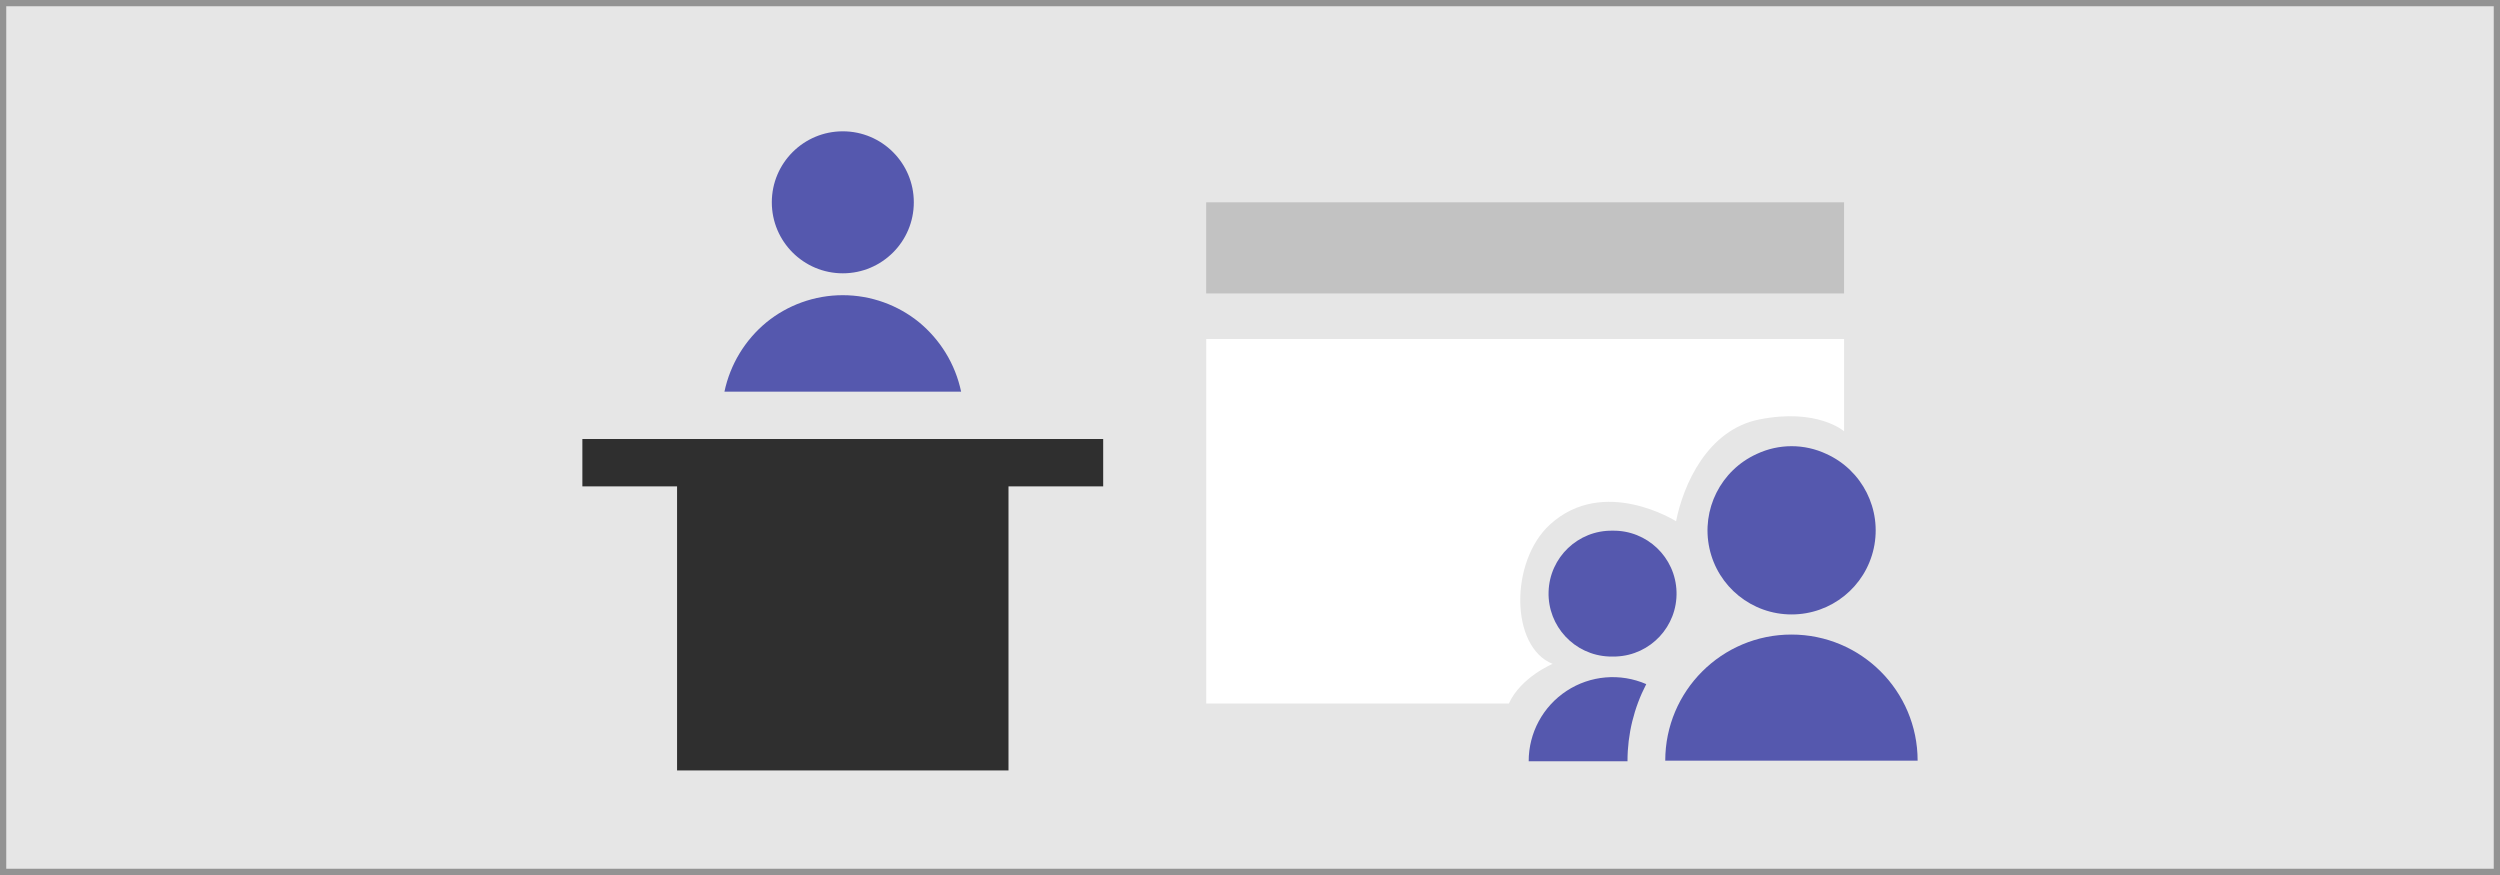
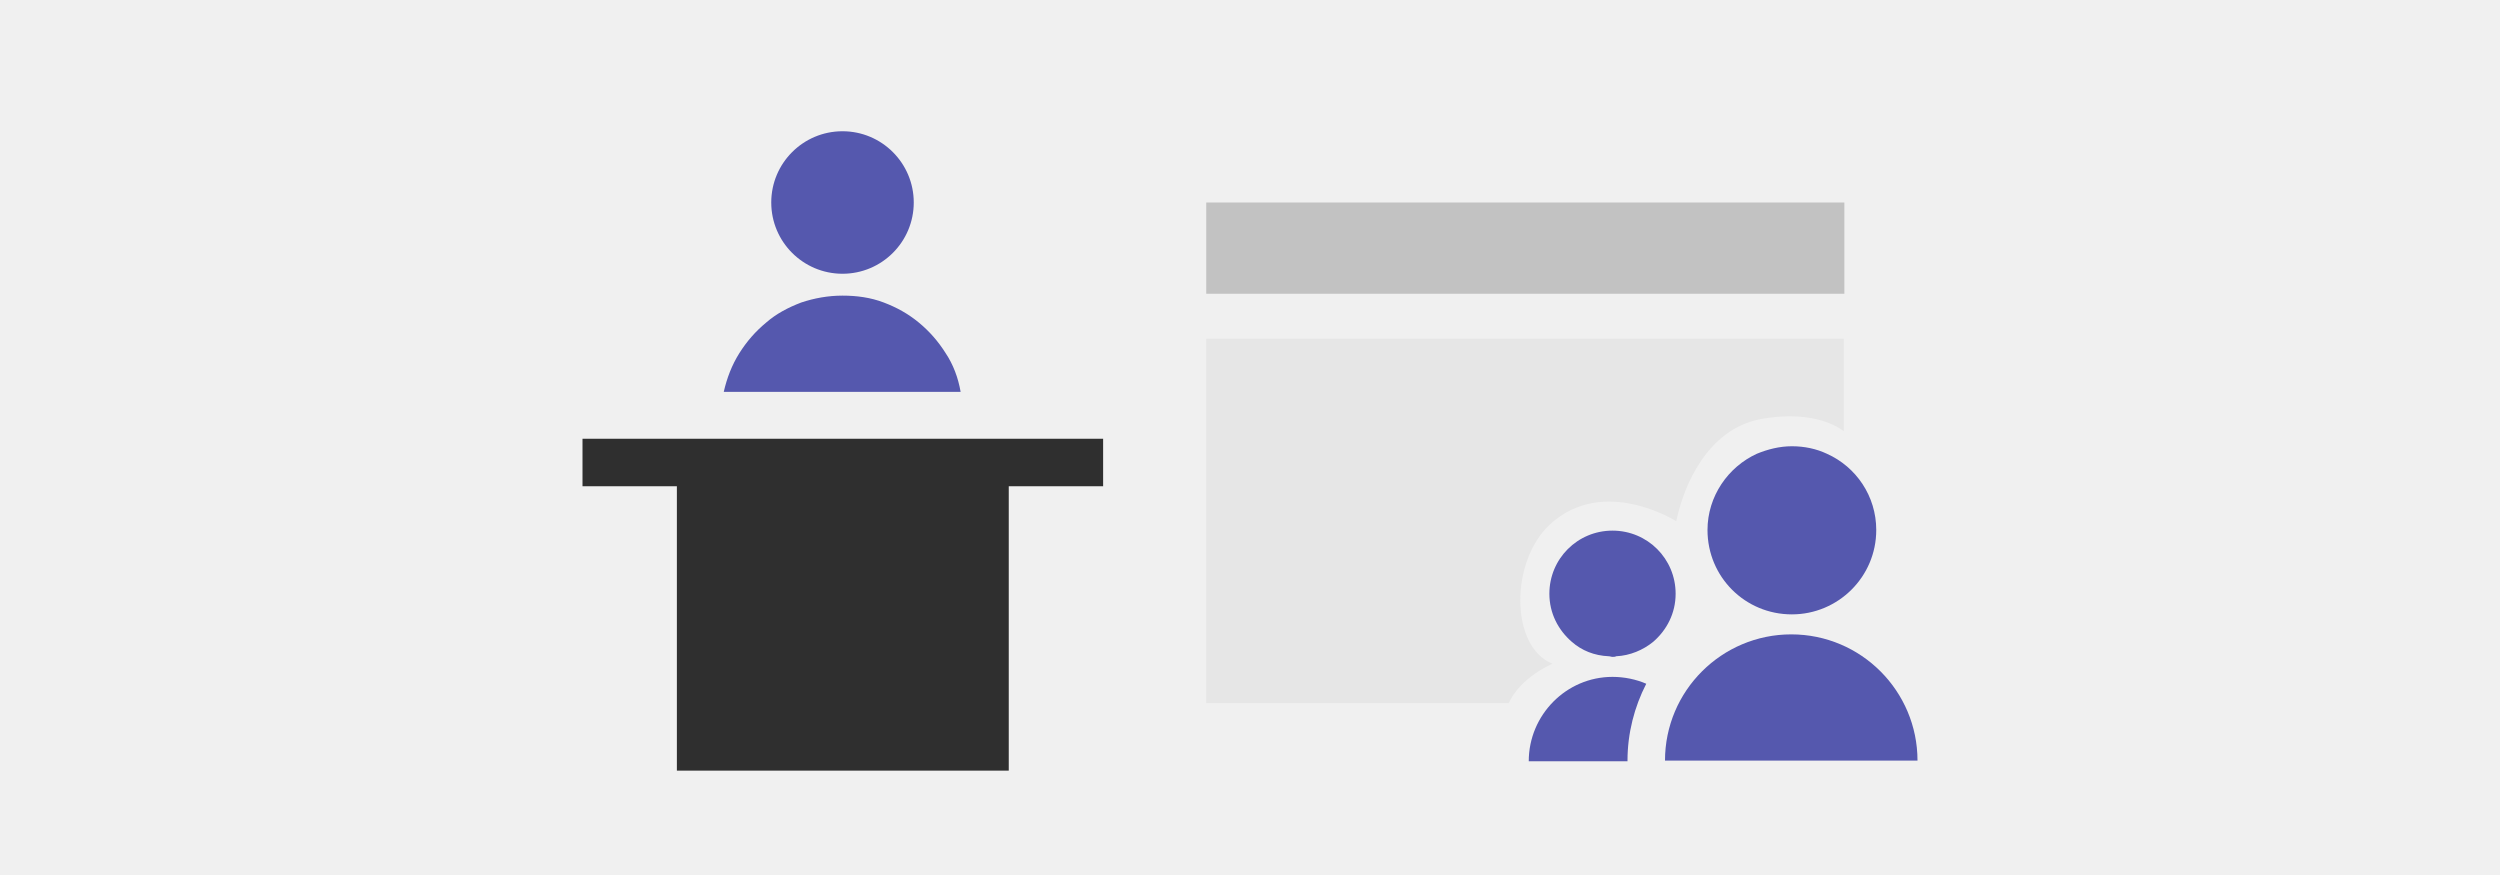
- <svg xmlns="http://www.w3.org/2000/svg" viewBox="0 0 400 140">
-   <defs>
-     <style>.cls-1{fill:#e6e6e6;}.cls-2{fill:#fff;}.cls-3{fill:#c2c2c2;}.cls-4{fill:#5558ae;}.cls-5{fill:#2f2f2f;}.cls-6{fill:#939393;}</style>
-   </defs>
-   <g id="Main_UI">
-     <rect class="cls-1" width="400" height="140" />
-     <g id="site_team">
-       <path class="cls-2" d="M295.05,69V54.24H193v58.32h48.42c1.91-4.22,7-6.34,7-6.34-6.81-2.72-6.85-16.41-.44-22.28,8.61-7.88,20.19-.54,20.19-.54,1.16-5.84,5-14.64,13.33-16.29C290.8,65.26,295.05,69,295.05,69Z" />
-       <rect class="cls-3" x="192.99" y="32.37" width="102.06" height="14.58" />
-       <path class="cls-4" d="M286.65,98.31a13.44,13.44,0,0,0,5.57-25.68,13.11,13.11,0,0,0-11.13,0,13.44,13.44,0,0,0,5.56,25.68Z" />
-       <path class="cls-4" d="M286.63,101.53a20.18,20.18,0,0,0-20.19,20.18h40.38A20.18,20.18,0,0,0,286.63,101.53Z" />
-       <path class="cls-4" d="M244.58,121.8H260.4v-.06a26.72,26.72,0,0,1,3-12.28,13.44,13.44,0,0,0-18.81,12.34Z" />
-       <path class="cls-4" d="M258,84.91a10.07,10.07,0,0,0-.58,20.13c.19,0,.38,0,.58,0s.39,0,.59,0A10.07,10.07,0,0,0,258,84.91Z" />
-     </g>
-     <g id="presenter_with_podium">
-       <path class="cls-4" d="M151.31,56.46a19.81,19.81,0,0,0-4.25-4.89,19.33,19.33,0,0,0-5.64-3.19,19.37,19.37,0,0,0-13.15,0,19.33,19.33,0,0,0-5.64,3.19,19.63,19.63,0,0,0-6.72,11.1h37.87A19.61,19.61,0,0,0,151.31,56.46Z" />
-       <polygon class="cls-5" points="93.18 70.24 93.18 77.82 108.33 77.82 108.33 123.27 161.36 123.27 161.36 77.82 176.51 77.82 176.51 70.24 93.18 70.24" />
-       <circle class="cls-4" cx="134.85" cy="32.37" r="11.36" />
+ <svg xmlns="http://www.w3.org/2000/svg" version="1.1" x="0px" y="0px" viewBox="0 0 400 140" style="enable-background:new 0 0 400 140;" xml:space="preserve">
+   <style type="text/css">
+ 	.st0{fill:#E6E6E6;}
+ 	.st1{fill:#C2C2C2;}
+ 	.st2{fill:#5558AE;}
+ 	.st3{fill:#2F2F2F;}
+ </style>
+   <g id="Main_x5F_UI">
+     <g>
+       <g id="site_x5F_team_1_">
+         <g>
+           <g>
+             <path class="st0" d="M295,69V54.2H193v58.3h48.4c1.9-4.2,7-6.3,7-6.3c-6.8-2.7-6.8-16.4-0.4-22.3c8.6-7.9,20.2-0.5,20.2-0.5       c1.2-5.8,5-14.6,13.3-16.3C290.8,65.3,295,69,295,69z" />
+             <rect x="193" y="32.4" class="st1" width="102.1" height="14.6" />
+           </g>
+         </g>
+         <g>
+           <g>
+             <path class="st2" d="M286.7,98.3c7.4,0,13.5-6,13.5-13.5c0-5.4-3.2-10.1-7.9-12.2c-1.7-0.8-3.6-1.2-5.6-1.2s-3.9,0.5-5.6,1.2       c-4.6,2.1-7.9,6.8-7.9,12.2C273.2,92.3,279.2,98.3,286.7,98.3z" />
+             <path class="st2" d="M286.6,101.5c-11.1,0-20.2,9-20.2,20.2h40.4C306.8,110.6,297.8,101.5,286.6,101.5z" />
+             <g>
+               <path class="st2" d="M244.6,121.8h15.8v-0.1c0-4.4,1.1-8.6,3-12.3c-1.6-0.7-3.5-1.1-5.4-1.1        C250.6,108.3,244.6,114.4,244.6,121.8z" />
+               <path class="st2" d="M258,84.9c-5.6,0-10.1,4.5-10.1,10.1c0,3.1,1.4,5.8,3.6,7.7c1.6,1.4,3.6,2.2,5.9,2.3        c0.2,0,0.4,0.1,0.6,0.1c0.2,0,0.4,0,0.6-0.1c2.2-0.1,4.3-1,5.9-2.3c2.2-1.9,3.6-4.6,3.6-7.7C268.1,89.4,263.6,84.9,258,84.9z" />
+             </g>
+           </g>
+         </g>
+       </g>
+       <g id="presenter_x5F_with_x5F_podium">
+         <g>
+           <path class="st2" d="M151.3,56.5c-1.2-1.9-2.6-3.5-4.3-4.9c-1.7-1.4-3.5-2.4-5.6-3.2c-2.1-0.8-4.3-1.1-6.6-1.1      c-2.3,0-4.5,0.4-6.6,1.1c-2.1,0.8-4,1.8-5.6,3.2c-1.7,1.4-3.1,3-4.3,4.9c-1.2,1.9-2,4-2.5,6.2h37.9      C153.3,60.4,152.5,58.3,151.3,56.5z" />
+           <polygon class="st3" points="93.2,70.2 93.2,77.8 108.3,77.8 108.3,123.3 161.4,123.3 161.4,77.8 176.5,77.8 176.5,70.2     " />
+           <circle class="st2" cx="134.8" cy="32.4" r="11.4" />
+         </g>
+       </g>
    </g>
  </g>
+   <g id="Text">
+ </g>
  <g id="Border">
-     <path class="cls-6" d="M399,1V139H1V1H399m1-1H0V140H400V0Z" />
-   </g>
+ </g>
</svg>
